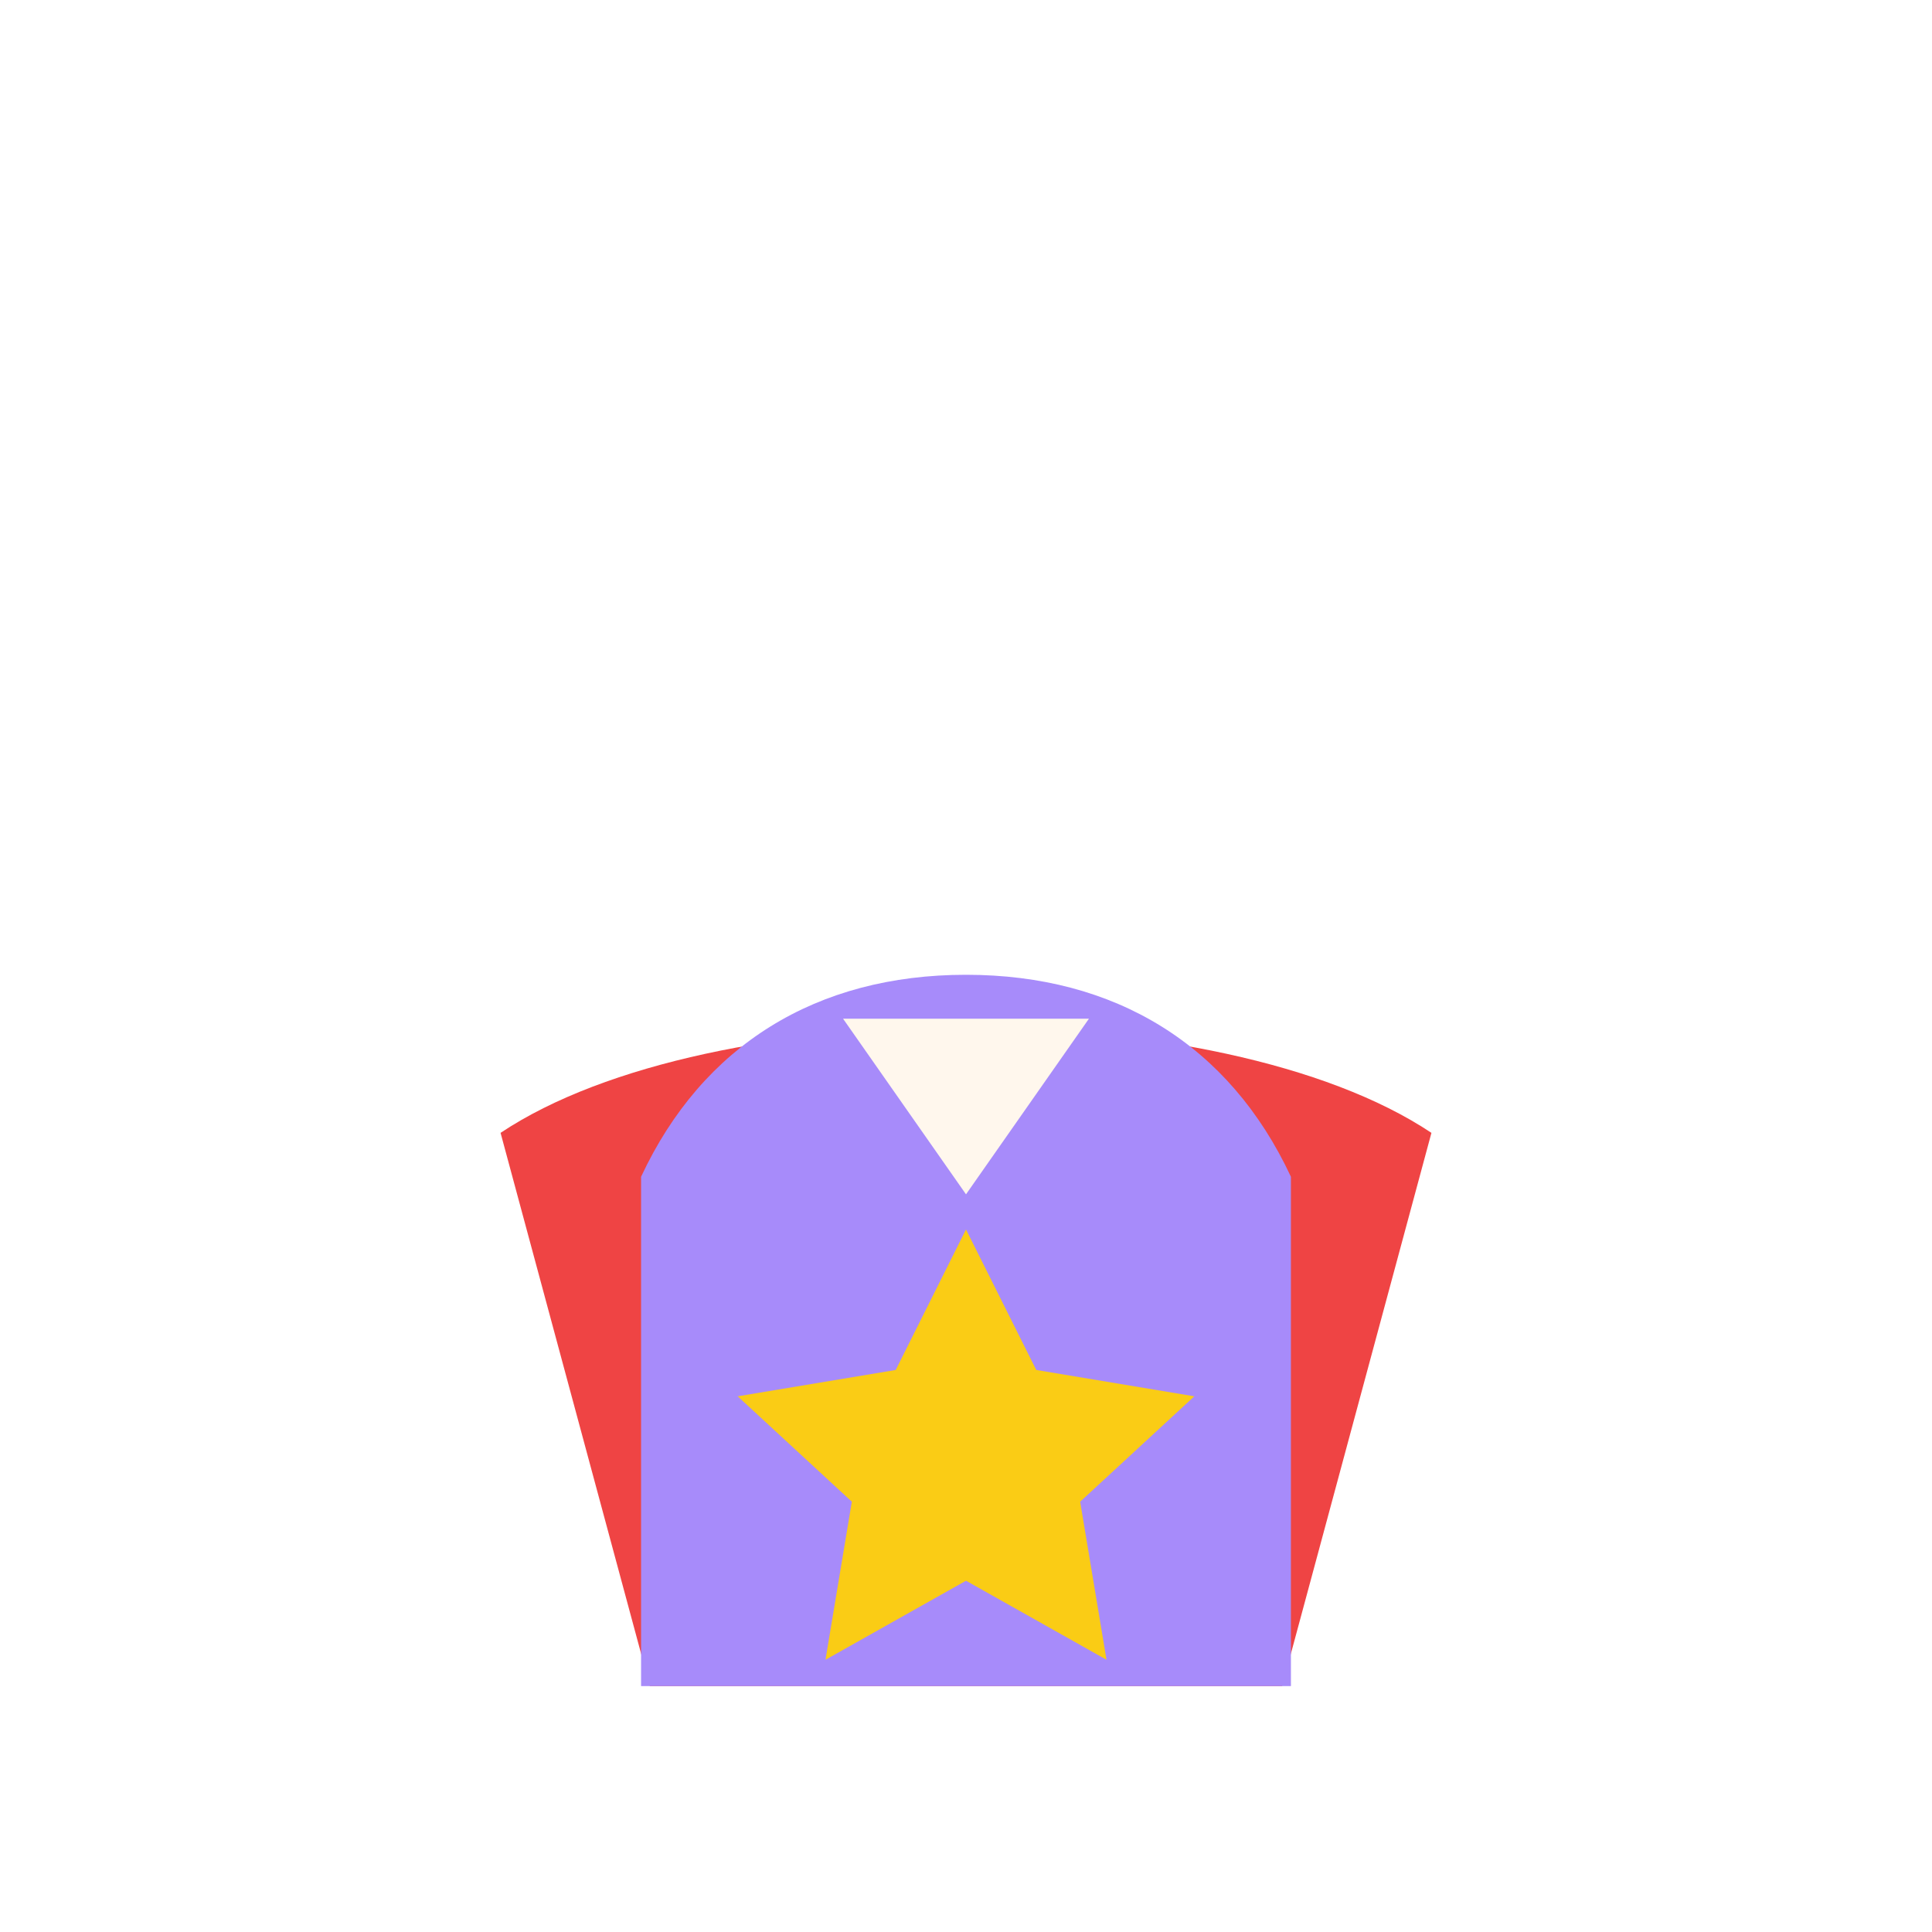
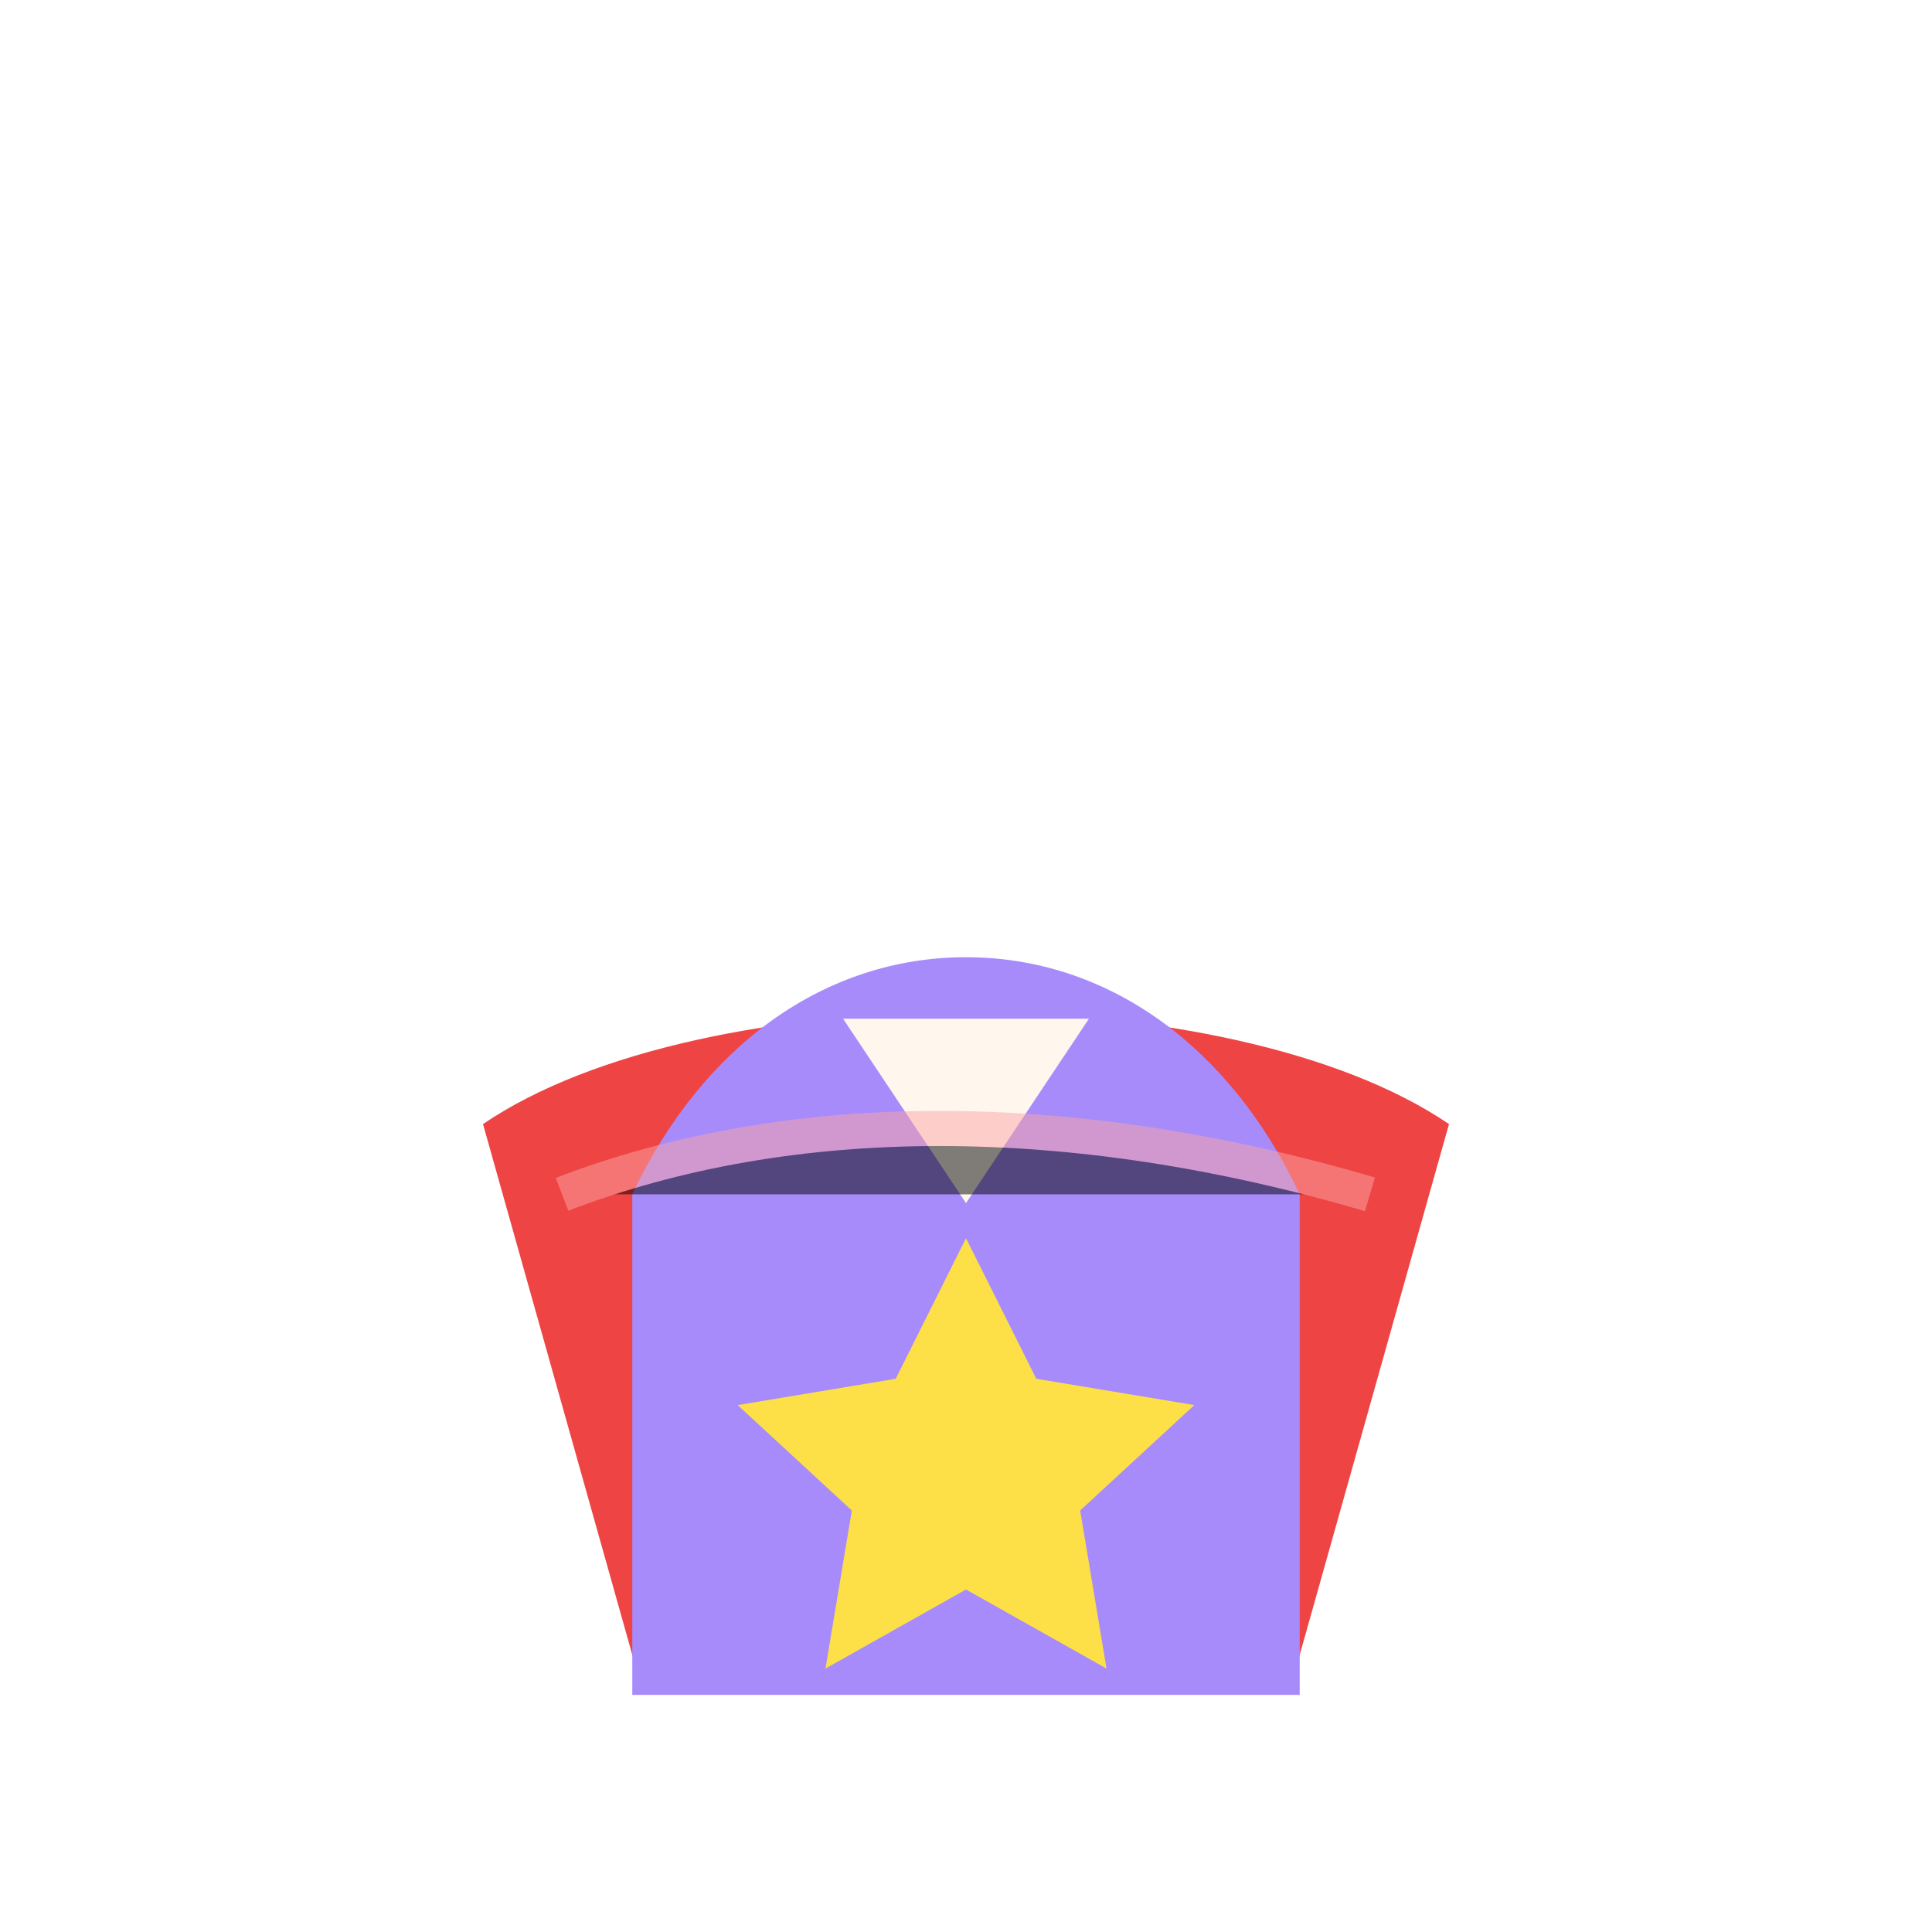
<svg xmlns="http://www.w3.org/2000/svg" viewBox="0 0 220 220">
-   <path d="M57 129c24-16 82-16 106 0l-17 63H74z" fill="#ef4444" />
-   <path d="M73 134c7-15 20-23 37-23s30 8 37 23v58H73z" fill="#a78bfa" />
-   <path d="M96 116l14 20 14-20" fill="#fff7ed" />
-   <path d="M110 140l8 16 18 3-13 12 3 18-16-9-16 9 3-18-13-12 18-3z" fill="#facc15" />
+   <path d="M55 128c25-17 85-17 110 0l-18 64H73z" fill="#ef4444" />
+   <path d="M72 136c8-17 22-27 38-27s30 10 38 27v57H72z" fill="#a78bfa" />
+   <path d="M96 116l14 21 14-21" fill="#fff7ed" />
+   <path d="M110 141l8 16 18 3-13 12 3 18-16-9-16 9 3-18-13-12 18-3z" fill="#fde047" />
+   <path d="M64 136c26-10 58-10 92 0" stroke="#fca5a5" stroke-width="4" opacity=".5" />
</svg>
